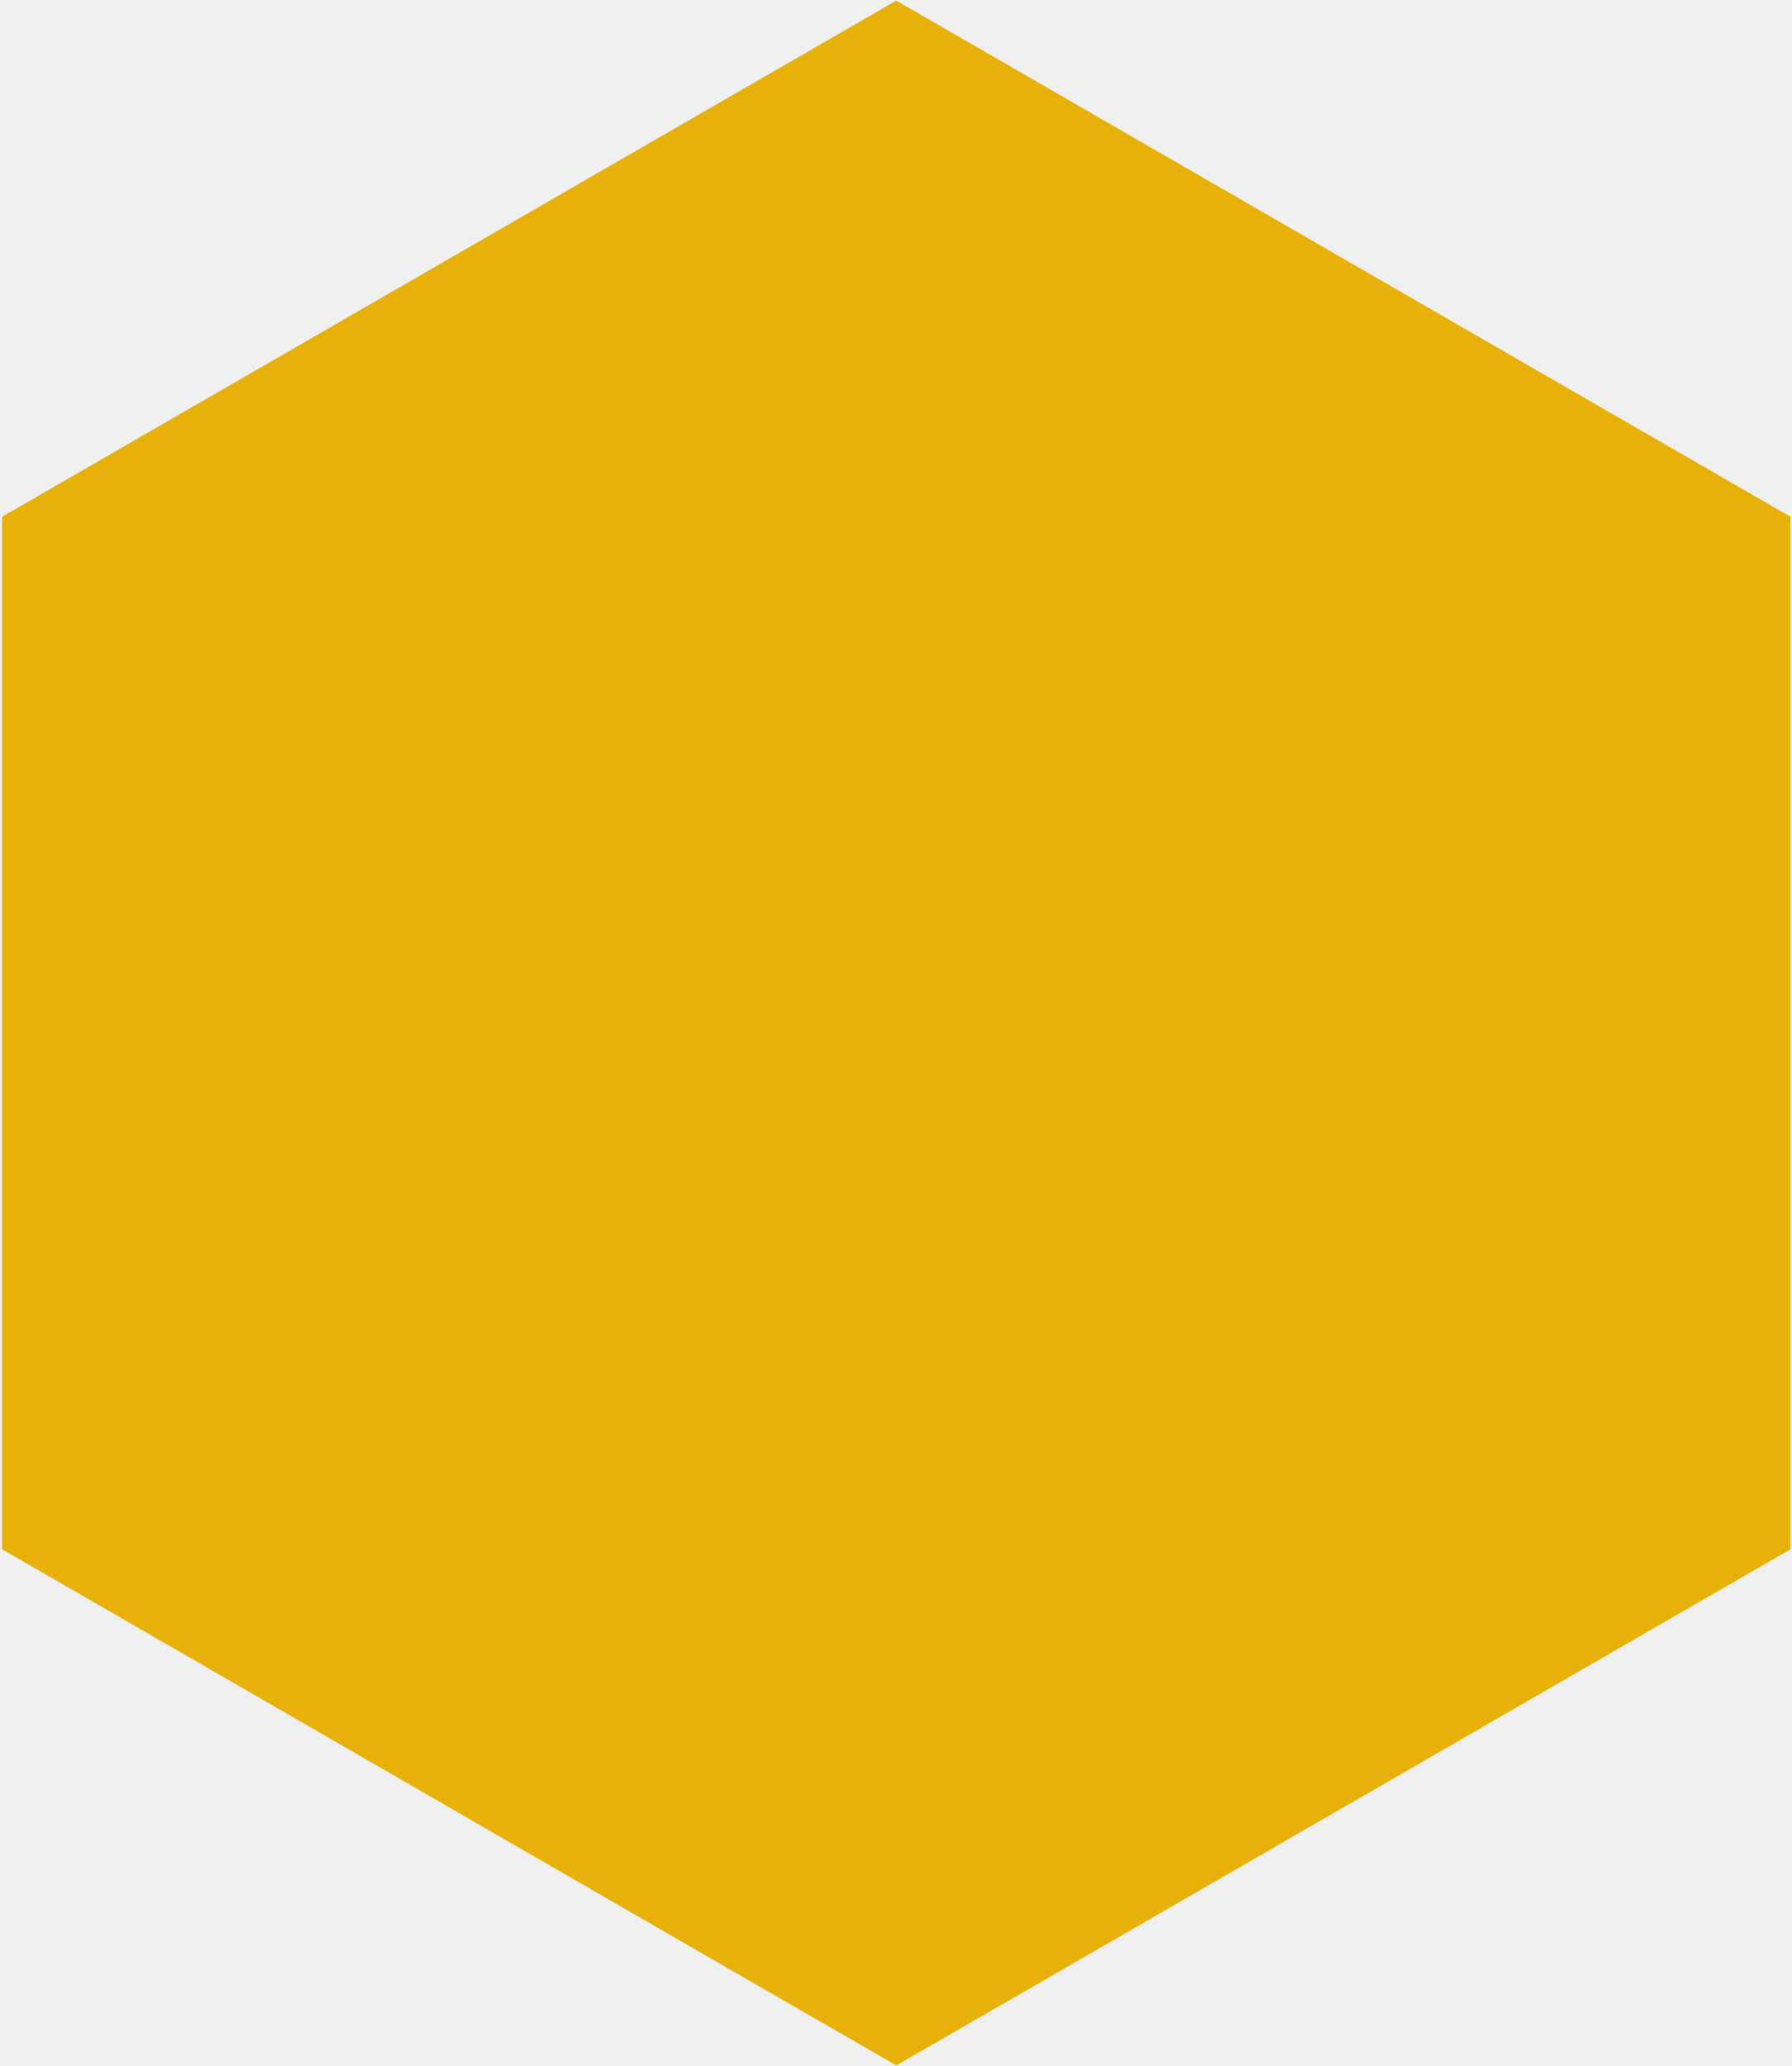
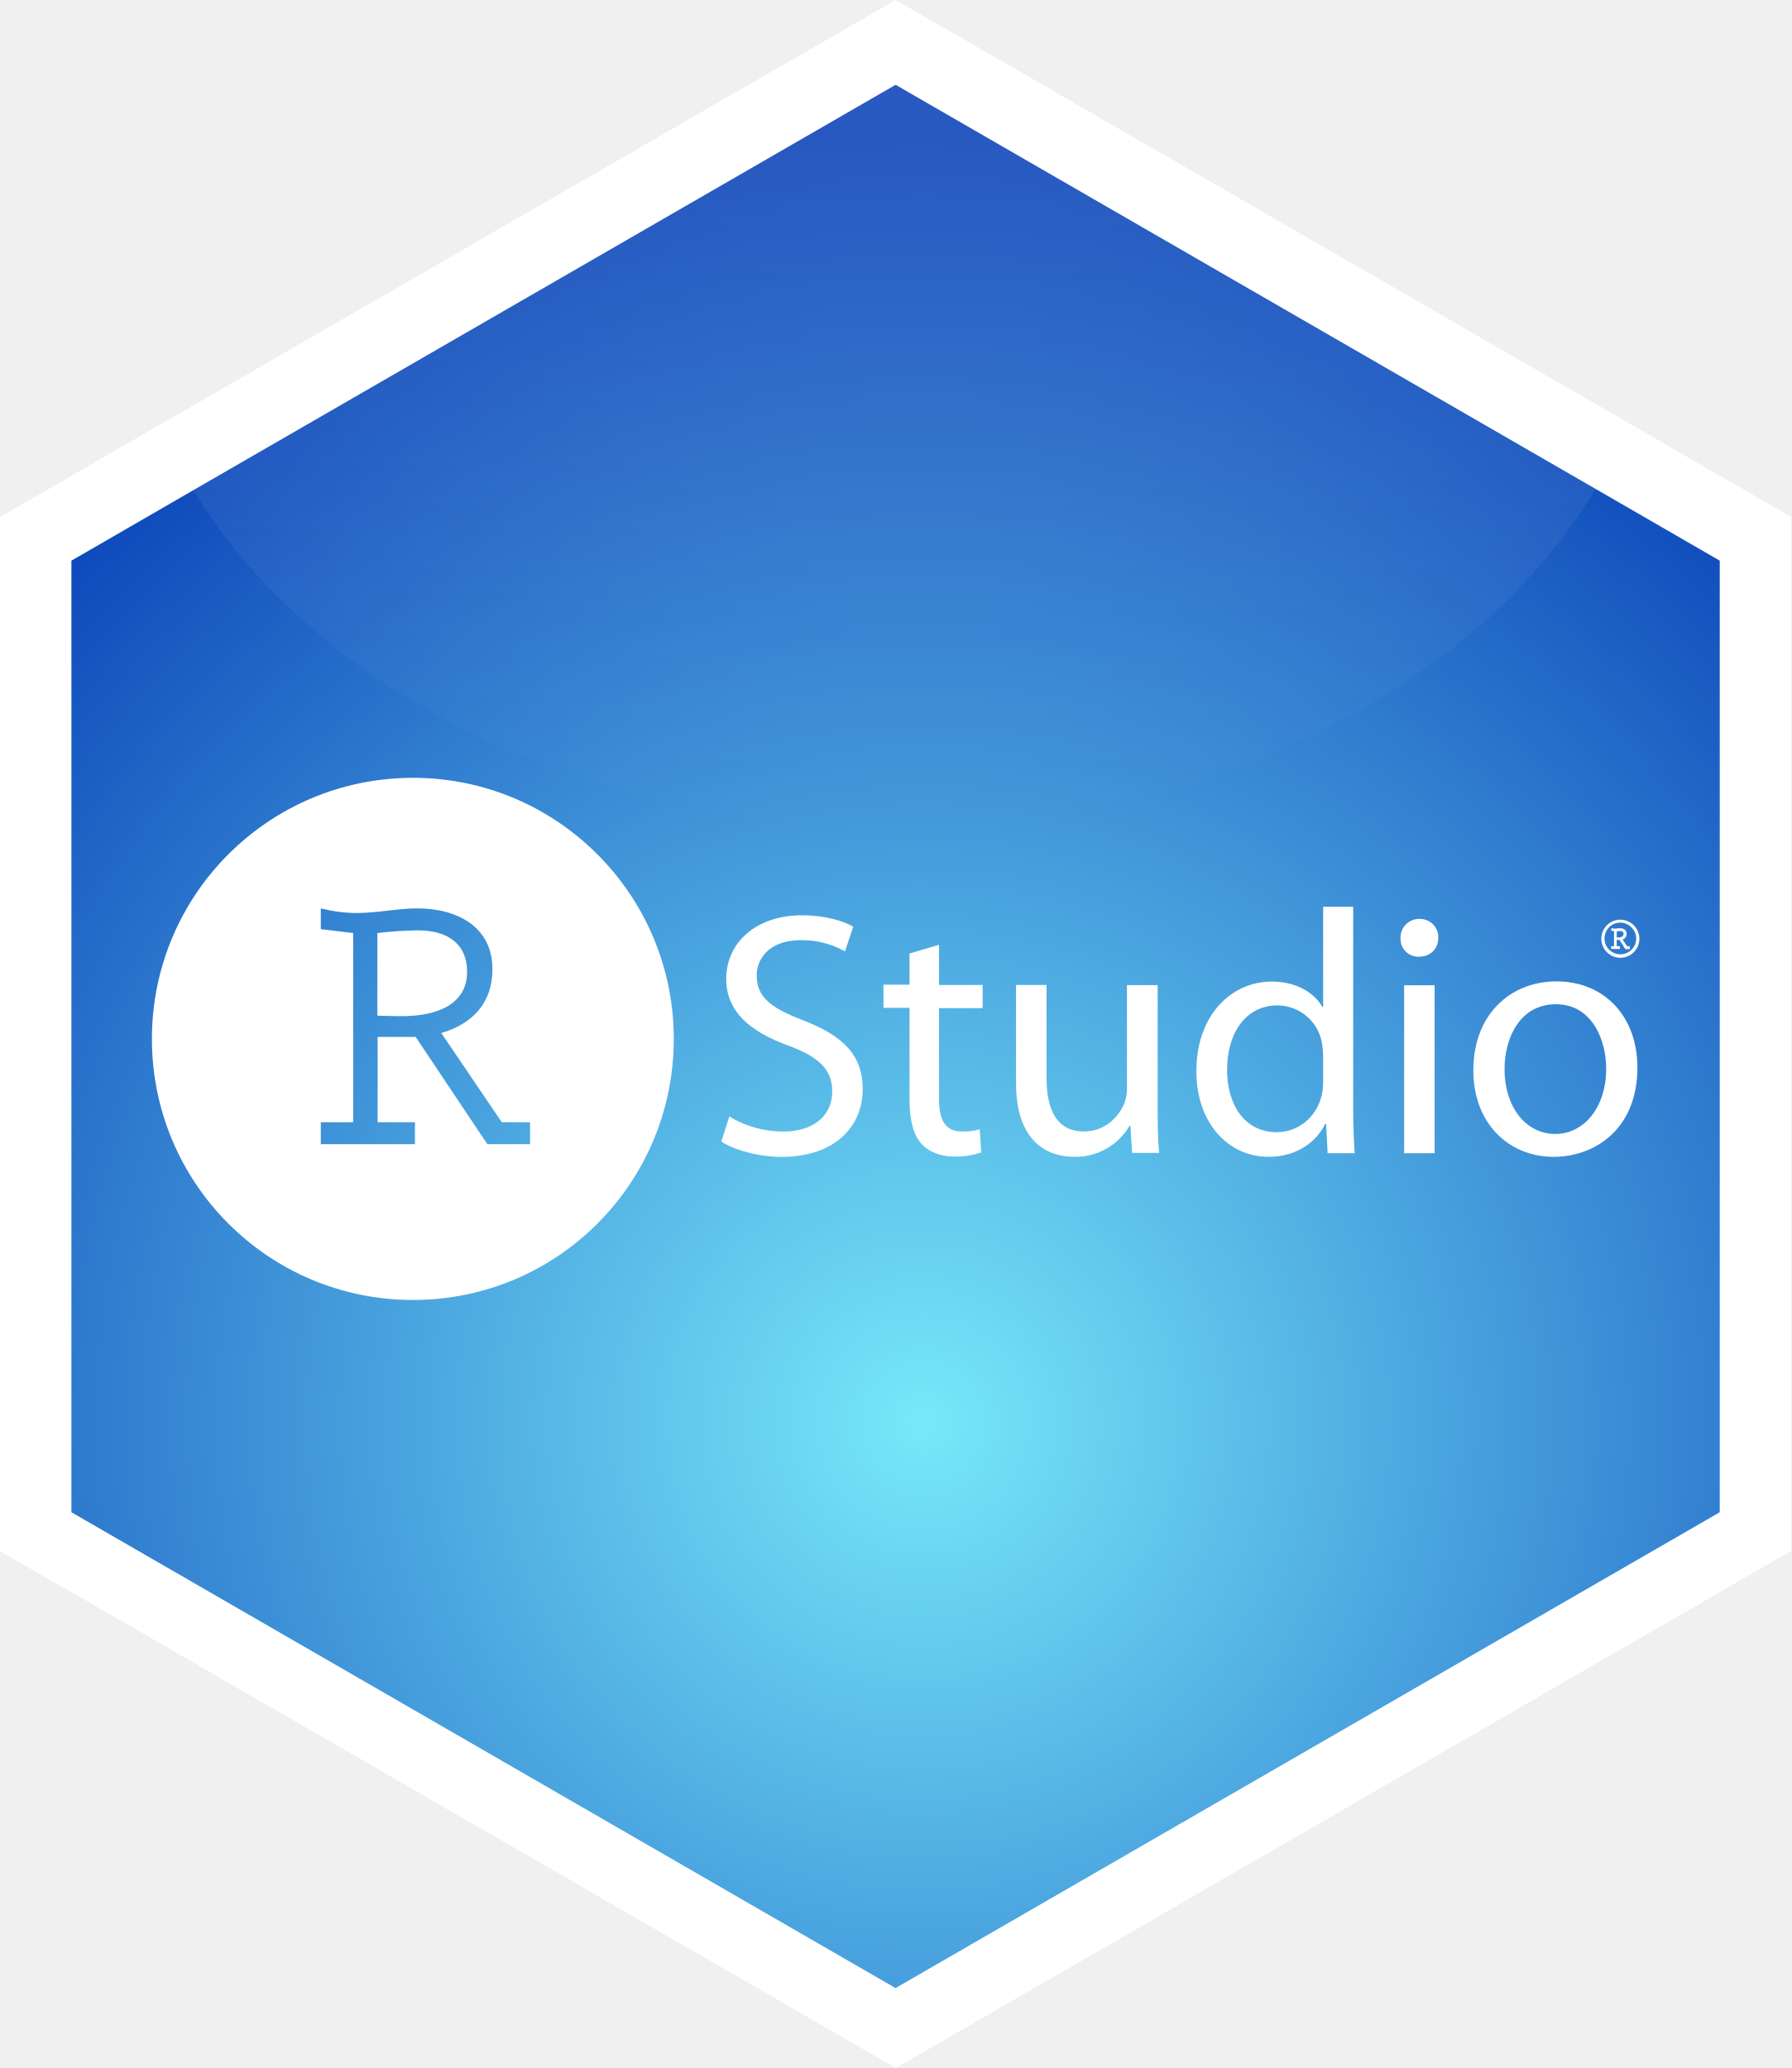
- <svg xmlns="http://www.w3.org/2000/svg" width="736" height="849" viewBox="0 0 736 849">
-   <path fill="#E7B10A" d="M706.338,195.45L428.538,35.05L368.238,0.25L307.938,35.05L30.138,195.45L0.838,212.35L0.838,636.65L30.138,653.55L311.338,815.95L368.238,848.75L425.138,815.95L706.338,653.55L735.638,636.65L735.638,212.35Z" />
+ <svg xmlns="http://www.w3.org/2000/svg" version="1.1" id="Layer_1" x="0px" y="0px" viewBox="0 0 2521 2911" style="enable-background:new 0 0 2521 2911;" xml:space="preserve">
+   <style type="text/css">
+ 	.st0{fill:url(#SVGID_1_);}
+ 	.st1{opacity:0.25;fill:url(#SVGID_00000047776646124485205410000015328184490330299045_);enable-background:new    ;}
+ 	.st2{fill:#FFFFFF;}
+ 	.st3{fill:#E6B35A;}
+ </style>
+   <g>
+     <radialGradient id="SVGID_1_" cx="1298.764" cy="-1091.896" r="1821.554" gradientTransform="matrix(1 0 0 -1.0001 0 910.4794)" gradientUnits="userSpaceOnUse">
+       <stop offset="0" style="stop-color:#77E8F9" />
+       <stop offset="0.7" style="stop-color:#2972CB" />
+       <stop offset="1" style="stop-color:#073FB7" />
+     </radialGradient>
+     <path class="st0" d="M2443.1,776.1l-178.1-102.9C2012.2,490,1571.7,264.9,1260.5,93.3C907.1,296.1,535.9,511.6,252.9,674.9   l-175,101.2v1365.6l1182.6,682.8l1182.6-682.8V776.1z" />
+     <linearGradient id="SVGID_00000181802490866326665460000004617029811239592109_" gradientUnits="userSpaceOnUse" x1="1255.859" y1="1333.977" x2="1260.285" y2="-256.471" gradientTransform="matrix(1 0 0 -1 0 910.4)">
+       <stop offset="0" style="stop-color:#FFFFFF;stop-opacity:0.83" />
+       <stop offset="0.56" style="stop-color:#FFFFFF;stop-opacity:0.37" />
+       <stop offset="1" style="stop-color:#FFFFFF;stop-opacity:0" />
+     </linearGradient>
+     <path style="opacity:0.25;fill:url(#SVGID_00000181802490866326665460000004617029811239592109_);enable-background:new    ;" d="   M1258.4,1164.5c439.8,0,818.6-195.6,987.4-476.2l-985.3-568.9l0,0L272.1,690C441.6,969.6,819.3,1164.5,1258.4,1164.5z" />
+     <path class="st2" d="M2521,2183.2V727.7l-100.5-58l-953.1-550.4L1260.5,0l-206.9,119.4L100.5,669.8L0,727.7v1455.8l100.5,57.6   l965.1,557.2l195.2,112.5l195.2-112.5l964.4-557.2L2521,2183.2z M100.5,2128.7V789.2L272.1,690l988.4-570.6l0,0l985.3,568.9   l174.6,100.9v1339.5l-1160,669.8L100.5,2128.7z" />
+     <path class="st3" d="M625.4,2168.8c1-1,2.1-2.1,3.1-3.1h-0.7L625.4,2168.8z" />
+     <path class="st2" d="M1026.5,1571.5c22.6,14.1,49.1,21.3,75.8,21.3c43.6,0,69-23,69-56.3c0-30.2-17.5-48.4-62.1-64.8   c-53.9-19.6-87.1-48-87.1-93.7c0-51.5,42.5-89.6,106.4-89.6c33.3,0,58.3,7.9,72.4,16.1l-11.7,34.7c-18.9-10.6-40.5-16.1-62.1-15.8   c-44.9,0-62.1,26.8-62.1,49.4c0,30.9,19.9,46,65.5,63.5c55.6,21.6,83.7,48.4,83.7,96.8c0,50.8-37.1,95.4-114.9,95.4   c-31.9,0-66.6-10-84.1-21.6L1026.5,1571.5z" />
+     <path class="st2" d="M1321.6,1329.9v56.6h61.4v32.6h-61.4v127.6c0,29.2,8.2,46,32.3,46c8.2,0.3,16.8-0.7,25-3.1l2.1,32.6   c-12.4,4.1-25,6.2-38.1,5.8c-19.9,0-36-6.9-46.3-18.2c-11.7-13.4-16.5-34.3-16.5-62.1v-129h-36.7v-32.6h36.7v-43.9L1321.6,1329.9z" />
+     <path class="st2" d="M1629.3,1558.1c0,25,0.3,46.3,2.1,64.8h-38.1l-2.4-38.4h-1c-16.1,27.8-46,44.6-78.2,43.9   c-37.1,0-81.7-20.9-81.7-103.6v-138.3h42.9v130.4c0,44.9,14.1,75.8,52.8,75.8c28.8,0,48.7-19.9,56.6-39.5c2.7-6.9,4.1-14.4,3.8-22   v-144.5h43.2V1558.1z" />
+     <path class="st2" d="M1904.5,1276.4v285.8c0,20.9,1,44.9,2.1,61.1h-38.1l-2.1-41.2h-1.4c-12.7,26.4-41.2,46.3-79.6,46.3   c-57.3,0-101.6-48.4-101.6-120.1c-0.3-78.6,48.7-126.6,106-126.6c36.7,0,60.7,17.2,71.4,35.7h1v-141L1904.5,1276.4L1904.5,1276.4z    M1861.9,1482.9c0-6.2-0.7-12-2.1-18.2c-6.5-28.8-32.3-49.4-62.1-49.4c-44.6,0-70.7,39.1-70.7,90.9c0,48,24,87.5,70,87.5   c28.8,0,55.2-19.6,63.1-51.5c1.4-6.2,2.1-12.4,2.1-18.5v-40.8H1861.9z" />
+     <path class="st2" d="M2024.2,1320.3c0,14.8-10.3,26.4-27.4,26.4c-14.1,0.3-25.4-10.6-25.7-24.7c0-0.7,0-1,0-1.7   c-0.3-14.4,11-26.4,25.4-26.8c0.3,0,1,0,1.4,0c14.4-0.3,26.1,11,26.4,25C2024.2,1318.9,2024.2,1319.6,2024.2,1320.3z    M1976.2,1623.3v-236.4h42.9v236.4H1976.2z" />
+     <path class="st2" d="M2304.5,1502.8c0,87.5-61.1,125.6-117.7,125.6c-63.5,0-113.2-47-113.2-121.8c0-78.6,52.1-125.2,117.3-125.2   C2258.5,1381.7,2304.5,1431.1,2304.5,1502.8z M2117.5,1505.3c0,51.8,29.2,90.9,71.4,90.9c41.2,0,71.7-38.4,71.7-92   c0-40.1-19.9-90.6-70.7-90.6C2139.1,1413.6,2117.5,1461,2117.5,1505.3L2117.5,1505.3z" />
+     <path class="st2" d="M581.2,1094.9c-202.8,0-367.4,164.4-367.4,367.5s164.3,367.5,367.4,367.5s367.1-164.4,367.1-367.5l0,0   C948.3,1259.6,784,1094.9,581.2,1094.9z M746.6,1610.6h-60.7l-100.9-151h-53.5v120.1h52.5v30.9H451.5v-30.9h45.6v-266.3l-45.6-5.5   v-29.2c16.8,4.1,33.6,6.5,50.8,6.5c28.1,0,57-6.5,85.1-6.5c54.9,0,105.7,25,105.7,85.8c0,47-28.1,76.9-72,89.6l85.1,125.6h39.8   v30.9H746.6z" />
+     <path class="st2" d="M657.4,1368.3c0-42.2-30.5-58.7-69.3-58.7c-18.9,0.3-38.1,1.4-57,3.8v116.3l28.8,0.7   C630.2,1431.5,657.4,1404,657.4,1368.3z" />
+     <path class="st2" d="M2280.5,1294.6c-14.8,0-26.8,12-26.8,26.8c0,14.8,12,26.8,26.8,26.8s26.8-12,26.8-26.8l0,0   C2307.3,1306.6,2295.2,1294.6,2280.5,1294.6z M2302.8,1321c0,12.4-9.9,22.3-22.3,22.3c-12.4,0-22.3-10-22.3-22.3   s9.9-22.3,22.3-22.3l0,0C2292.8,1299,2302.8,1309,2302.8,1321z" />
+     <path class="st2" d="M2290.1,1332l-6.5-9.6c3.4-1,5.8-4.1,5.8-7.9c0-5.8-4.8-7.9-9.6-7.9c-1.4,0-2.4,0-3.8,0.3   c-1,0-2.4,0.3-3.4,0.3c-1.4,0-2.7-0.3-4.1-0.7h-0.7v3.8l3.8,0.3v21.3h-4.1v3.8h12.4v-3.8h-4.5v-8.9h3.8l8.2,12.7l0.3,0.3h6.2v-4.1   H2290.1z M2285,1314.8c0,1.4-0.7,2.4-1.7,3.4c-1.7,1-3.8,1.4-5.8,1.4h-2.1v-8.6c1.7,0,2.7-0.3,4.1-0.3   C2282.2,1310.4,2285,1311,2285,1314.8z" />
+   </g>
</svg>
